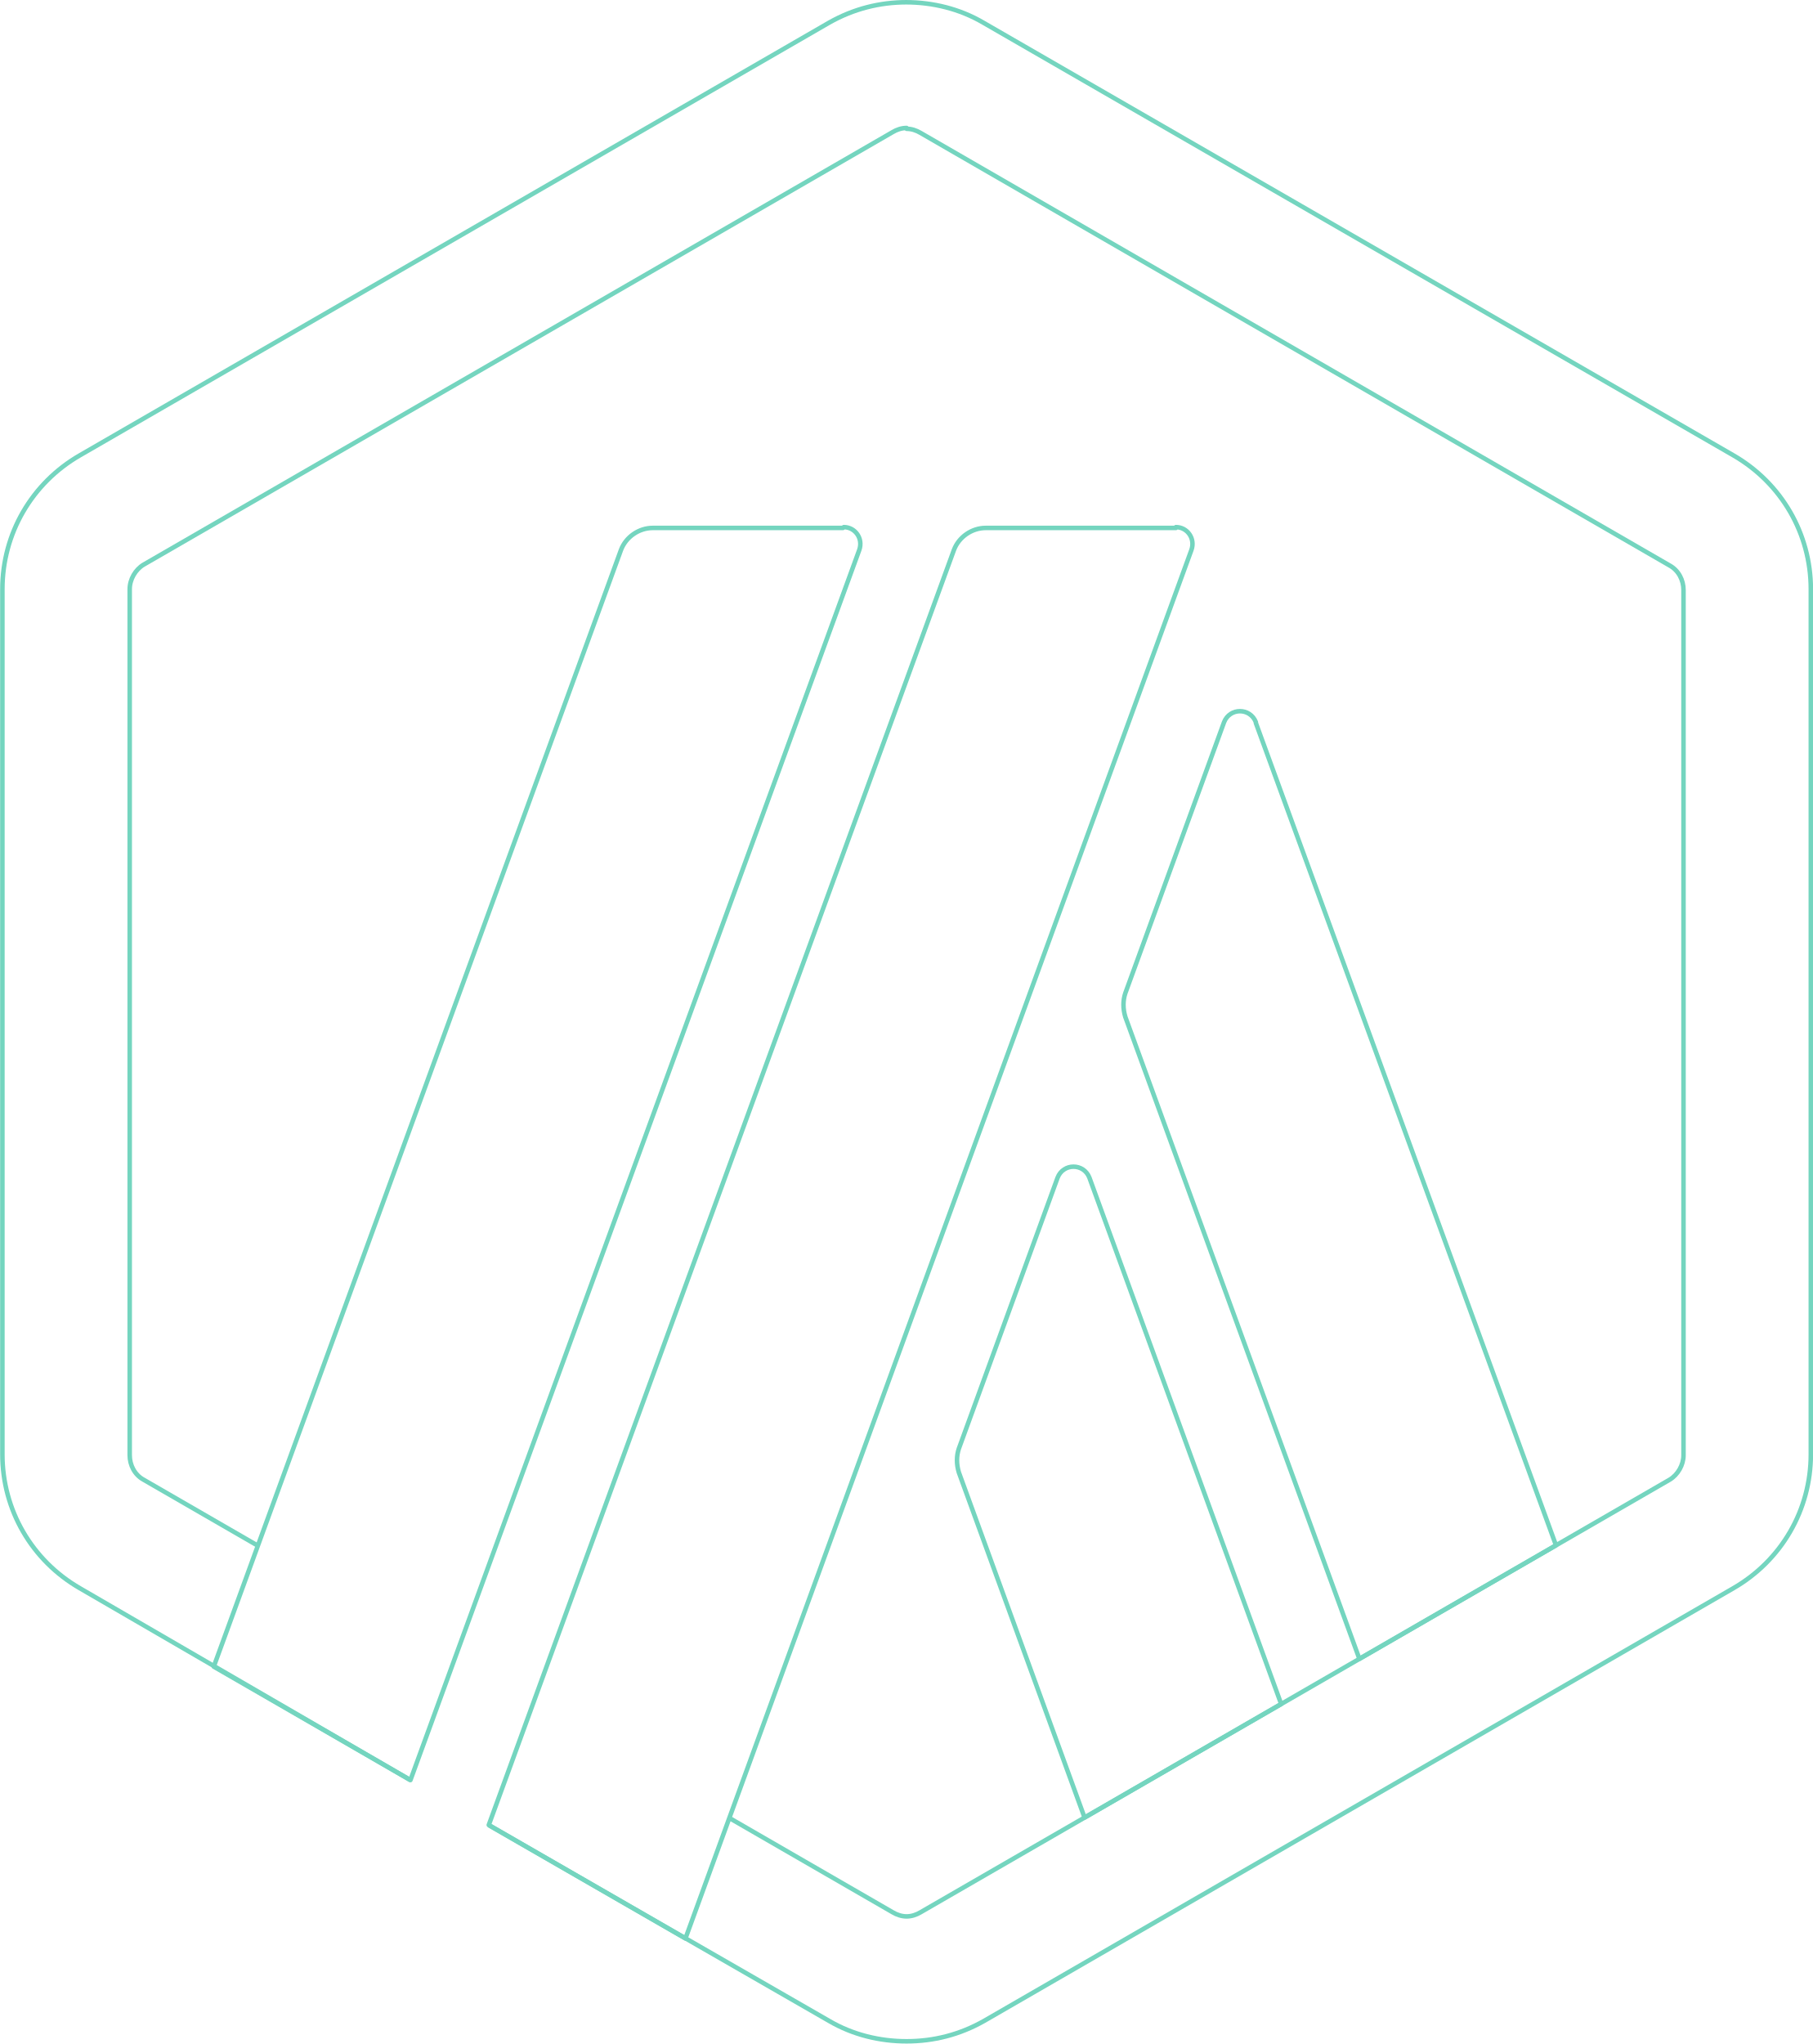
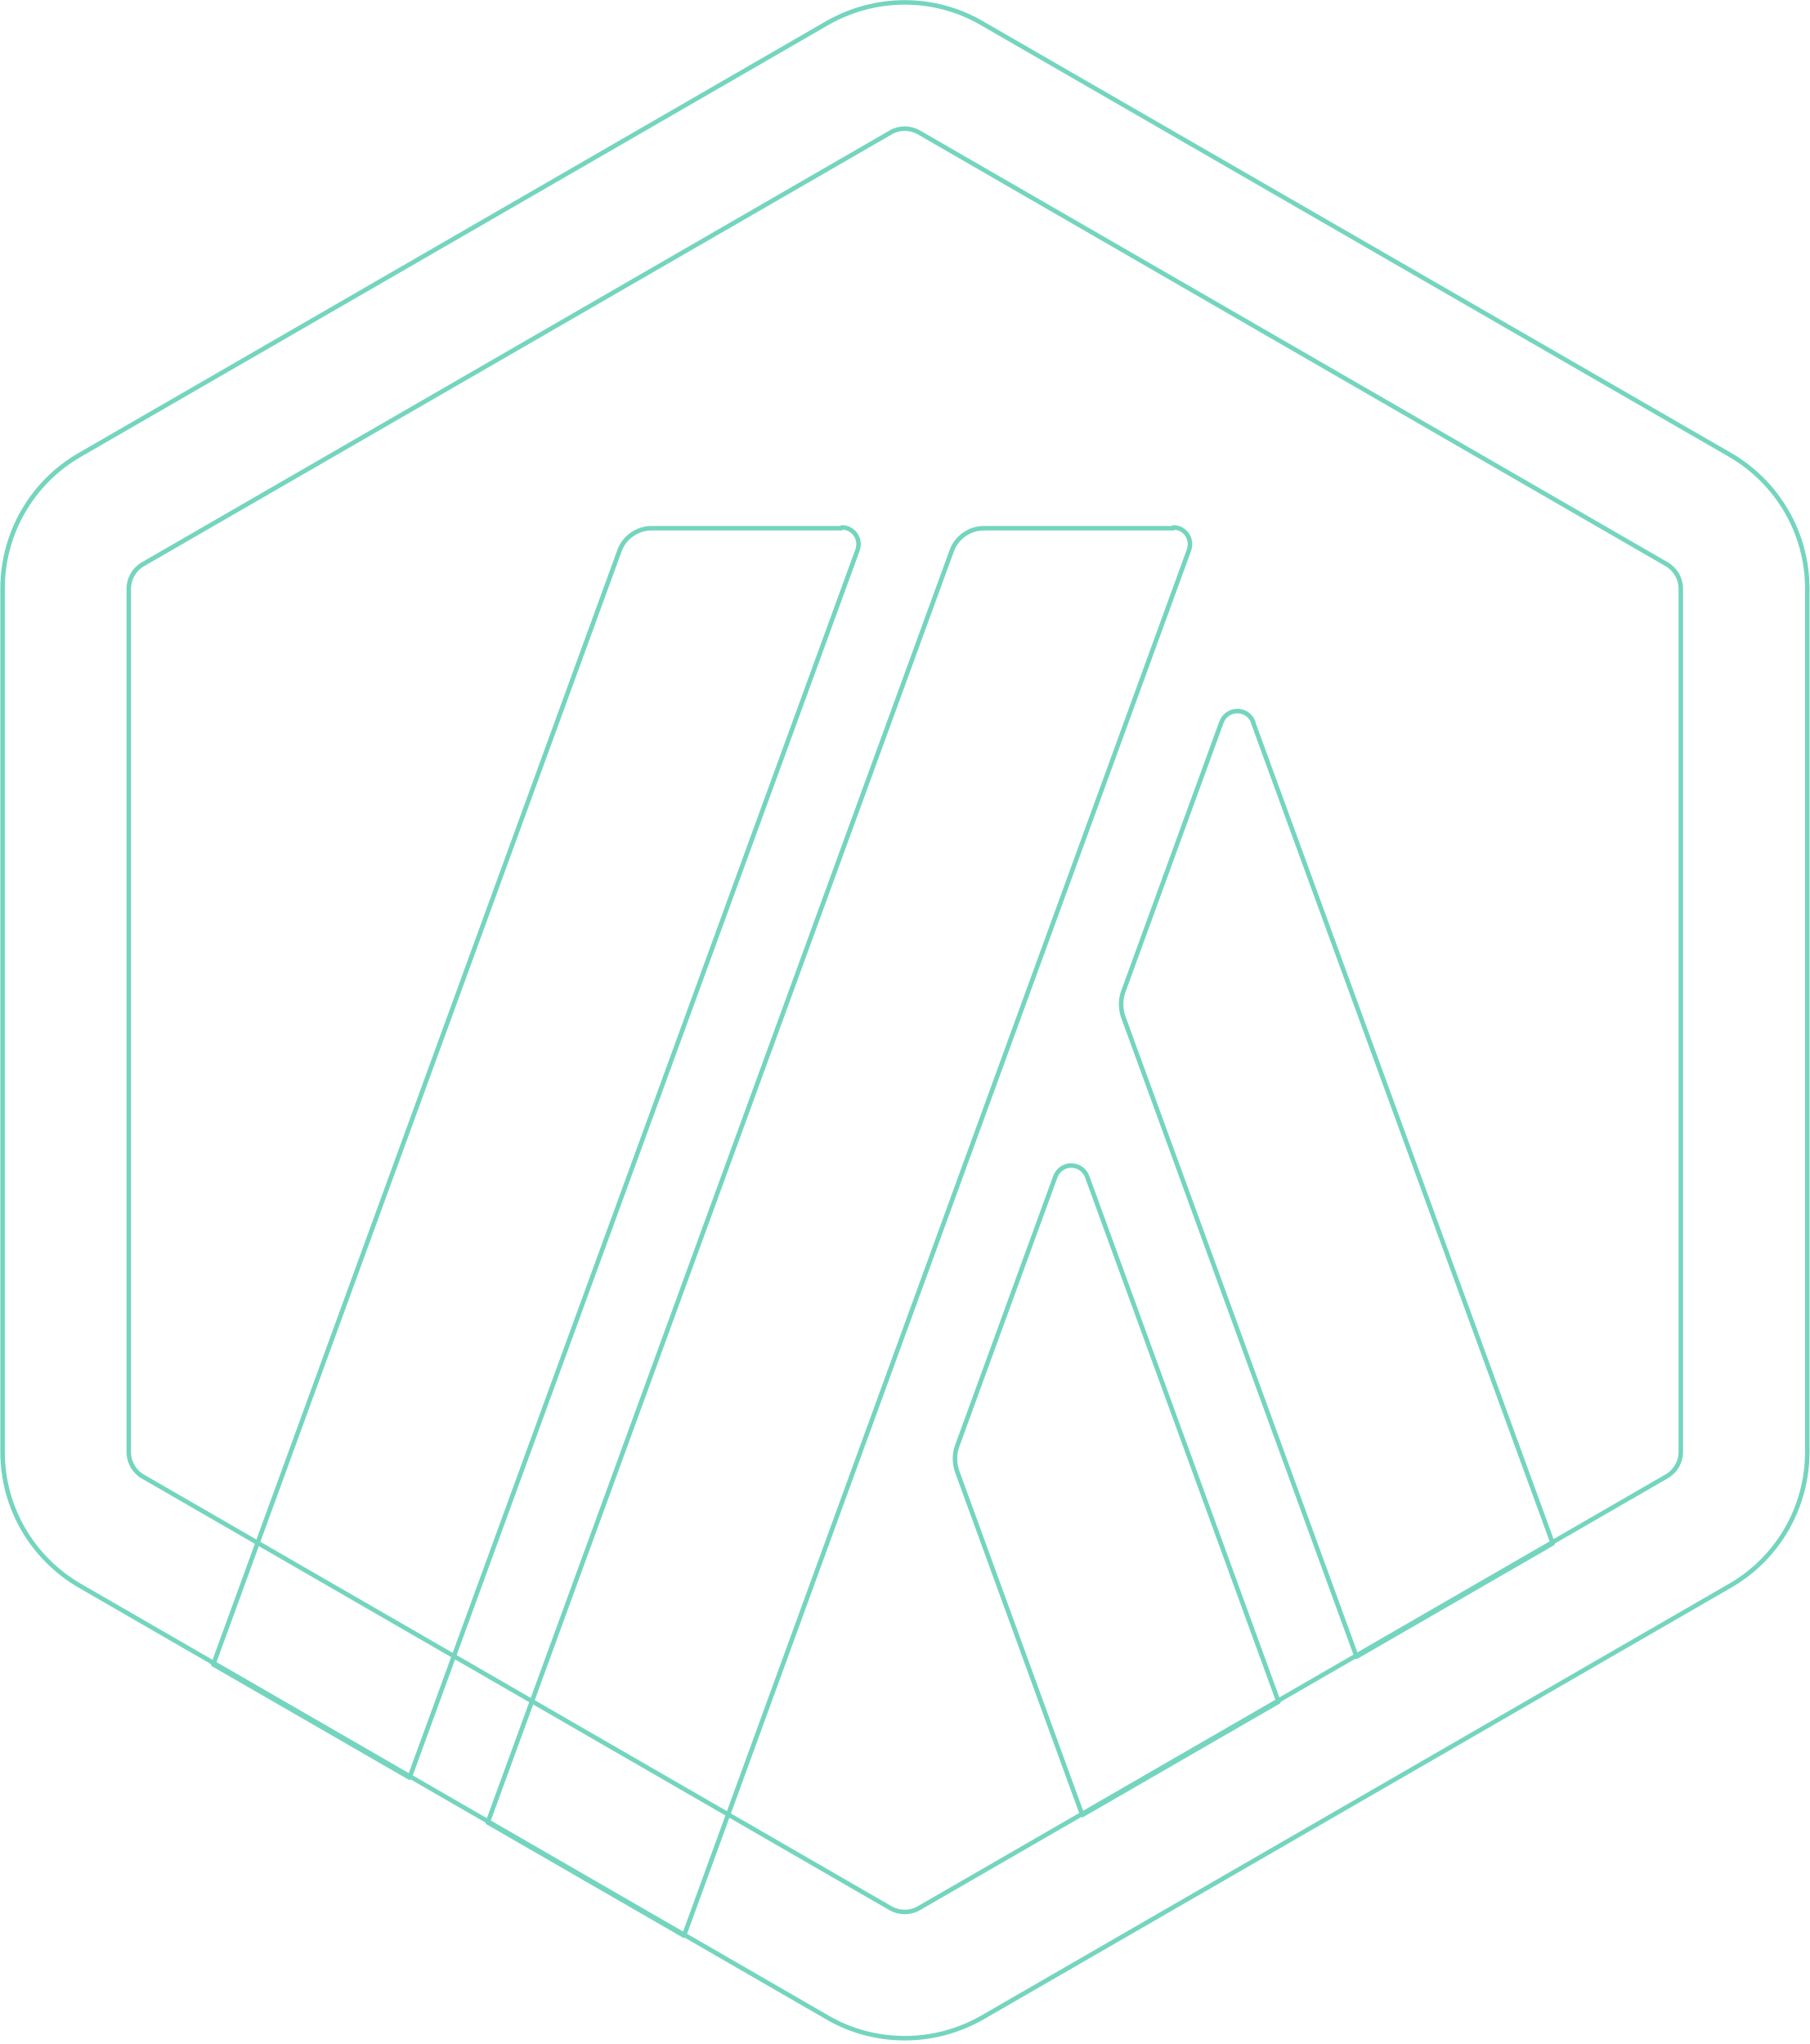
- <svg xmlns="http://www.w3.org/2000/svg" width="100%" height="100%" viewBox="0 0 401 452" version="1.1" xml:space="preserve" style="fill-rule:evenodd;clip-rule:evenodd;stroke-linejoin:round;stroke-miterlimit:2;">
-   <g transform="matrix(1,0,0,1,-8276.39,-3580)">
-     <g transform="matrix(0.98834,0,0,0.94591,15557.7,-782.509)">
-       <g id="_2405588477232" transform="matrix(0.182635,0,0,0.190827,-7392.61,4612.5)">
+ <svg xmlns="http://www.w3.org/2000/svg" width="100%" height="100%" viewBox="0 0 401 453" version="1.1" xml:space="preserve" style="fill-rule:evenodd;clip-rule:evenodd;stroke-linejoin:round;stroke-miterlimit:2;">
+   <g transform="matrix(1,0,0,1,-2714.8,-13572.2)">
+     <g transform="matrix(5.66657,0,0,3.22938,42318,2199.47)">
+       <g transform="matrix(0.0318544,0,0,0.0558947,-6993.35,3521.9)">
        <g>
          <g>
-             <g>
-               <g>
-                 <g>
-                   <path d="M1435,1440L1314,1772C1311,1781 1311,1791 1314,1801L1468.06,2223.92L1709,2084.82L1474,1440C1467,1422 1442,1422 1435,1440Z" style="fill:none;fill-rule:nonzero;stroke:rgb(116,213,191);stroke-width:5.54px;" />
-                 </g>
-                 <g>
-                   <path d="M1678,882C1671,864 1646,864 1639,882L1518,1214C1515,1223 1515,1233 1518,1243L1804.84,2029.49L2045.75,1890.39L1678,883L1678,882Z" style="fill:none;fill-rule:nonzero;stroke:rgb(116,213,191);stroke-width:5.54px;" />
-                 </g>
-               </g>
-             </g>
-             <g>
-               <path d="M738,2233.2L1155,2473C1184,2490 1217,2498 1250,2498C1283,2498 1315,2490 1345,2473L2263,1943C2322,1909 2358,1847 2358,1779L2358,719C2358,651 2322,589 2263,555L1344,25C1315,8 1282,0 1249,0L1250,0C1217,0 1185,8 1155,25L237,555C178,589 142,651 142,719L142,1779C142,1847 178,1909 237,1943L642,2178" style="fill:none;fill-rule:nonzero;stroke:rgb(116,213,191);stroke-width:5.54px;" />
-               <path d="M455.04,1890.85L315,1810C304,1804 298,1792 298,1780L298,719C298,707 305,695 315,689L1233,159C1238,156 1244,154 1250,154L1250,155C1256,155 1262,157 1267,160L2185,690C2196,696 2202,708 2202,720L2202,1780C2202,1792 2195,1804 2185,1810L1267,2340C1262,2343 1256,2345 1250,2345C1244,2345 1238,2343 1233,2340L1032.79,2224.41" style="fill:none;fill-rule:nonzero;stroke:rgb(116,213,191);stroke-width:5.54px;" />
-             </g>
-             <g>
-               <path d="M1172,644L939,644C922,644 906,655 900,671L401,2039L642,2178L1192,671C1197,657 1187,643 1173,643L1172,644Z" style="fill:none;fill-rule:nonzero;stroke:rgb(116,213,191);stroke-width:5.54px;" />
-               <path d="M1580,644L1347,644C1330,644 1314,655 1308,671L738,2233L979,2372L1599,671C1604,657 1594,643 1580,643L1580,644Z" style="fill:none;fill-rule:nonzero;stroke:rgb(116,213,191);stroke-width:5.54px;" />
-             </g>
+             <path d="M1435,1440L1314,1772C1311,1781 1311,1791 1314,1801L1468.06,2223.92L1709,2084.82L1474,1440C1467,1422 1442,1422 1435,1440Z" style="fill:none;fill-rule:nonzero;stroke:rgb(116,213,191);stroke-width:5.54px;" />
+           </g>
+           <g>
+             <path d="M1678,882C1671,864 1646,864 1639,882L1518,1214C1515,1223 1515,1233 1518,1243L1804.84,2029.49L2045.75,1890.39L1678,883L1678,882Z" style="fill:none;fill-rule:nonzero;stroke:rgb(116,213,191);stroke-width:5.54px;" />
          </g>
        </g>
+       </g>
+       <g transform="matrix(0.0318544,0,0,0.0558947,-6993.35,3521.9)">
+         <path d="M1172,644L939,644C922,644 906,655 900,671L401,2039L642,2178L1192,671C1197,657 1187,643 1173,643L1172,644Z" style="fill:none;fill-rule:nonzero;stroke:rgb(116,213,191);stroke-width:5.54px;" />
+         <path d="M1580,644L1347,644C1330,644 1314,655 1308,671L738,2233L979,2372L1599,671C1604,657 1594,643 1580,643L1580,644Z" style="fill:none;fill-rule:nonzero;stroke:rgb(116,213,191);stroke-width:5.54px;" />
+       </g>
+       <g transform="matrix(0.0968039,0,0,0.169861,-7029.56,3509.58)">
+         <path d="M785.37,123C787.37,123 789.27,123.5 791.07,124.5L1093.27,299C1096.77,301 1098.97,304.8 1098.97,308.8L1098.97,657.7C1098.97,661.7 1096.77,665.5 1093.27,667.5L791.07,842C789.37,843 787.37,843.5 785.37,843.5C783.37,843.5 781.47,843 779.67,842L477.57,667.6C474.07,665.6 471.87,661.8 471.87,657.8L471.87,308.8C471.87,304.8 474.07,301 477.57,299L779.77,124.5C781.47,123.5 783.47,123 785.37,123M785.37,72C774.57,72 763.87,74.8 754.17,80.3L452.07,254.8C432.77,265.9 420.87,286.5 420.87,308.8L420.87,657.7C420.87,680 432.77,700.5 452.07,711.7L754.27,886.2C763.87,891.8 774.67,894.5 785.47,894.5C796.27,894.5 806.97,891.7 816.67,886.2L1118.87,711.7C1138.17,700.6 1150.07,680 1150.07,657.7L1150.07,308.8C1150.07,286.5 1138.17,266 1118.87,254.8L816.57,80.4C806.97,74.8 796.17,72 785.37,72Z" style="fill:none;fill-rule:nonzero;stroke:rgb(116,213,191);stroke-width:1.82px;" />
      </g>
    </g>
  </g>
</svg>
